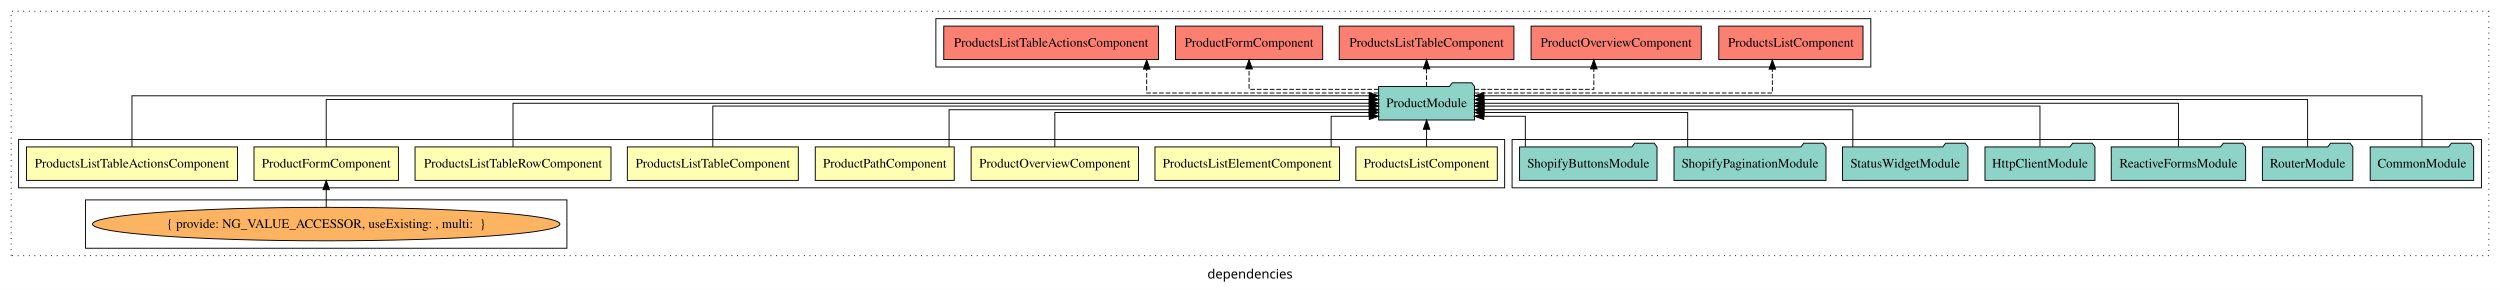
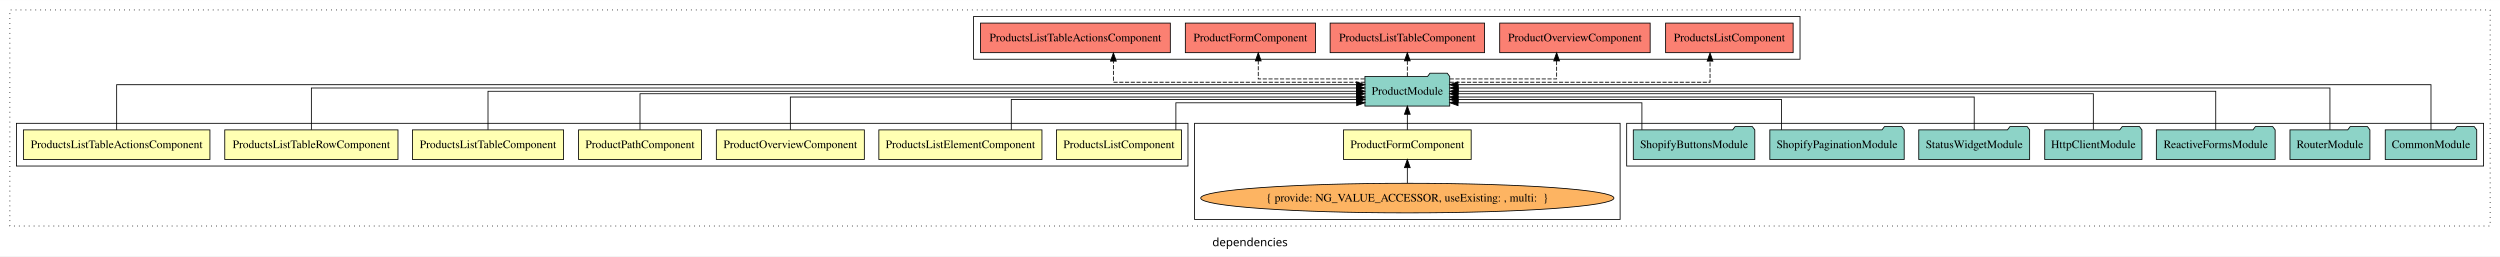
- <svg xmlns="http://www.w3.org/2000/svg" width="2690pt" height="312pt" viewBox="0.00 0.00 2690.00 311.80">
+ <svg xmlns="http://www.w3.org/2000/svg" width="3043pt" height="312pt" viewBox="0.00 0.00 3043.00 311.80">
  <g id="graph0" class="graph" transform="scale(1 1) rotate(0) translate(4 307.8)">
-     <polygon fill="white" stroke="transparent" points="-4,4 -4,-307.8 2686,-307.8 2686,4 -4,4" />
-     <text text-anchor="middle" x="1341" y="-8.2" font-family="sans-serif" font-size="14.00">dependencies</text>
+     <polygon fill="white" stroke="transparent" points="-4,4 -4,-307.8 3039,-307.8 3039,4 -4,4" />
+     <text text-anchor="middle" x="1517.5" y="-8.2" font-family="sans-serif" font-size="14.00">dependencies</text>
    <g id="clust1" class="cluster">
-       <polygon fill="none" stroke="black" stroke-dasharray="1,5" points="8,-32.8 8,-295.8 2674,-295.8 2674,-32.8 8,-32.8" />
+       <polygon fill="none" stroke="black" stroke-dasharray="1,5" points="8,-32.8 8,-295.8 3027,-295.8 3027,-32.8 8,-32.8" />
+     </g>
+     <g id="clust12" class="cluster">
+       <polygon fill="none" stroke="black" points="1181,-235.8 1181,-287.8 2187,-287.8 2187,-235.8 1181,-235.8" />
    </g>
    <g id="clust11" class="cluster">
-       <polygon fill="none" stroke="black" points="1623,-105.8 1623,-157.8 2666,-157.8 2666,-105.8 1623,-105.8" />
+       <polygon fill="none" stroke="black" points="1976,-105.8 1976,-157.8 3019,-157.8 3019,-105.8 1976,-105.8" />
    </g>
-     <g id="clust12" class="cluster">
-       <polygon fill="none" stroke="black" points="1003,-235.8 1003,-287.8 2009,-287.8 2009,-235.8 1003,-235.8" />
+     <g id="clust9" class="cluster">
+       <polygon fill="none" stroke="black" points="1450,-40.8 1450,-157.8 1968,-157.8 1968,-40.8 1450,-40.8" />
    </g>
    <g id="clust2" class="cluster">
-       <polygon fill="none" stroke="black" points="16,-105.8 16,-157.8 1615,-157.8 1615,-105.8 16,-105.8" />
-     </g>
-     <g id="clust9" class="cluster">
-       <polygon fill="none" stroke="black" points="88,-40.8 88,-92.8 606,-92.8 606,-40.8 88,-40.8" />
+       <polygon fill="none" stroke="black" points="16,-105.8 16,-157.8 1442,-157.8 1442,-105.8 16,-105.8" />
    </g>
    <g id="node1" class="node">
-       <polygon fill="#ffffb3" stroke="black" points="1607.1,-149.8 1454.9,-149.8 1454.9,-113.8 1607.1,-113.8 1607.1,-149.8" />
-       <text text-anchor="middle" x="1531" y="-127.6" font-family="Times,serif" font-size="14.00">ProductsListComponent</text>
+       <polygon fill="#ffffb3" stroke="black" points="1434.1,-149.8 1281.9,-149.8 1281.9,-113.8 1434.1,-113.8 1434.1,-149.8" />
+       <text text-anchor="middle" x="1358" y="-127.6" font-family="Times,serif" font-size="14.00">ProductsListComponent</text>
    </g>
    <g id="node9" class="node">
-       <polygon fill="#8dd3c7" stroke="black" points="1582.6,-214.8 1579.6,-218.8 1558.6,-218.8 1555.6,-214.8 1479.4,-214.8 1479.4,-178.8 1582.6,-178.8 1582.6,-214.8" />
-       <text text-anchor="middle" x="1531" y="-192.6" font-family="Times,serif" font-size="14.00">ProductModule</text>
+       <polygon fill="#8dd3c7" stroke="black" points="1760.6,-214.8 1757.6,-218.8 1736.6,-218.8 1733.6,-214.8 1657.4,-214.8 1657.4,-178.8 1760.6,-178.8 1760.6,-214.8" />
+       <text text-anchor="middle" x="1709" y="-192.6" font-family="Times,serif" font-size="14.00">ProductModule</text>
    </g>
    <g id="edge1" class="edge">
-       <path fill="none" stroke="black" d="M1531,-149.91C1531,-149.91 1531,-168.79 1531,-168.79" />
-       <polygon fill="black" stroke="black" points="1527.5,-168.79 1531,-178.79 1534.5,-168.79 1527.5,-168.79" />
+       <path fill="none" stroke="black" d="M1427.28,-149.92C1427.28,-164.58 1427.28,-182.8 1427.28,-182.8 1427.28,-182.8 1647.33,-182.8 1647.33,-182.8" />
+       <polygon fill="black" stroke="black" points="1647.33,-186.3 1657.33,-182.8 1647.33,-179.3 1647.33,-186.3" />
    </g>
    <g id="node2" class="node">
-       <polygon fill="#ffffb3" stroke="black" points="1437.26,-149.8 1238.74,-149.8 1238.74,-113.8 1437.26,-113.8 1437.26,-149.8" />
-       <text text-anchor="middle" x="1338" y="-127.6" font-family="Times,serif" font-size="14.00">ProductsListElementComponent</text>
+       <polygon fill="#ffffb3" stroke="black" points="1264.26,-149.8 1065.74,-149.8 1065.74,-113.8 1264.26,-113.8 1264.26,-149.8" />
+       <text text-anchor="middle" x="1165" y="-127.6" font-family="Times,serif" font-size="14.00">ProductsListElementComponent</text>
    </g>
    <g id="edge2" class="edge">
-       <path fill="none" stroke="black" d="M1428.31,-149.92C1428.31,-164.58 1428.31,-182.8 1428.31,-182.8 1428.31,-182.8 1469.35,-182.8 1469.35,-182.8" />
-       <polygon fill="black" stroke="black" points="1469.35,-186.3 1479.35,-182.8 1469.35,-179.3 1469.35,-186.3" />
+       <path fill="none" stroke="black" d="M1226.93,-149.81C1226.93,-165.85 1226.93,-186.8 1226.93,-186.8 1226.93,-186.8 1647.41,-186.8 1647.41,-186.8" />
+       <polygon fill="black" stroke="black" points="1647.41,-190.3 1657.41,-186.8 1647.41,-183.3 1647.41,-190.3" />
    </g>
    <g id="node3" class="node">
-       <polygon fill="#ffffb3" stroke="black" points="1221.07,-149.8 1040.93,-149.8 1040.93,-113.8 1221.07,-113.8 1221.07,-149.8" />
-       <text text-anchor="middle" x="1131" y="-127.6" font-family="Times,serif" font-size="14.00">ProductOverviewComponent</text>
+       <polygon fill="#ffffb3" stroke="black" points="1048.07,-149.8 867.93,-149.8 867.93,-113.8 1048.07,-113.8 1048.07,-149.8" />
+       <text text-anchor="middle" x="958" y="-127.6" font-family="Times,serif" font-size="14.00">ProductOverviewComponent</text>
    </g>
    <g id="edge3" class="edge">
-       <path fill="none" stroke="black" d="M1131,-149.81C1131,-165.85 1131,-186.8 1131,-186.8 1131,-186.8 1469.12,-186.8 1469.12,-186.8" />
-       <polygon fill="black" stroke="black" points="1469.12,-190.3 1479.12,-186.8 1469.12,-183.3 1469.12,-190.3" />
+       <path fill="none" stroke="black" d="M958,-149.83C958,-166.86 958,-189.8 958,-189.8 958,-189.8 1647.38,-189.8 1647.38,-189.8" />
+       <polygon fill="black" stroke="black" points="1647.38,-193.3 1657.38,-189.8 1647.38,-186.3 1647.38,-193.3" />
    </g>
    <g id="node4" class="node">
-       <polygon fill="#ffffb3" stroke="black" points="1022.77,-149.8 873.23,-149.8 873.23,-113.8 1022.77,-113.8 1022.77,-149.8" />
-       <text text-anchor="middle" x="948" y="-127.6" font-family="Times,serif" font-size="14.00">ProductPathComponent</text>
+       <polygon fill="#ffffb3" stroke="black" points="849.77,-149.8 700.23,-149.8 700.23,-113.8 849.77,-113.8 849.77,-149.8" />
+       <text text-anchor="middle" x="775" y="-127.6" font-family="Times,serif" font-size="14.00">ProductPathComponent</text>
    </g>
    <g id="edge4" class="edge">
-       <path fill="none" stroke="black" d="M1017.19,-149.83C1017.19,-166.86 1017.19,-189.8 1017.19,-189.8 1017.19,-189.8 1469.38,-189.8 1469.38,-189.8" />
-       <polygon fill="black" stroke="black" points="1469.38,-193.3 1479.38,-189.8 1469.38,-186.3 1469.38,-193.3" />
+       <path fill="none" stroke="black" d="M775,-150.07C775,-168.36 775,-193.8 775,-193.8 775,-193.8 1647.12,-193.8 1647.12,-193.8" />
+       <polygon fill="black" stroke="black" points="1647.12,-197.3 1657.12,-193.8 1647.12,-190.3 1647.12,-197.3" />
    </g>
    <g id="node5" class="node">
-       <polygon fill="#ffffb3" stroke="black" points="854.98,-149.8 671.02,-149.8 671.02,-113.8 854.98,-113.8 854.98,-149.8" />
-       <text text-anchor="middle" x="763" y="-127.6" font-family="Times,serif" font-size="14.00">ProductsListTableComponent</text>
+       <polygon fill="#ffffb3" stroke="black" points="681.98,-149.8 498.02,-149.8 498.02,-113.8 681.98,-113.8 681.98,-149.8" />
+       <text text-anchor="middle" x="590" y="-127.6" font-family="Times,serif" font-size="14.00">ProductsListTableComponent</text>
    </g>
    <g id="edge5" class="edge">
-       <path fill="none" stroke="black" d="M763,-150.07C763,-168.36 763,-193.8 763,-193.8 763,-193.8 1469.42,-193.8 1469.42,-193.8" />
-       <polygon fill="black" stroke="black" points="1469.42,-197.3 1479.42,-193.8 1469.42,-190.3 1469.42,-197.3" />
+       <path fill="none" stroke="black" d="M590,-149.91C590,-169.14 590,-196.8 590,-196.8 590,-196.8 1647.27,-196.8 1647.27,-196.8" />
+       <polygon fill="black" stroke="black" points="1647.27,-200.3 1657.27,-196.8 1647.27,-193.3 1647.27,-200.3" />
    </g>
    <g id="node6" class="node">
-       <polygon fill="#ffffb3" stroke="black" points="653.42,-149.8 442.58,-149.8 442.58,-113.8 653.42,-113.8 653.42,-149.8" />
-       <text text-anchor="middle" x="548" y="-127.6" font-family="Times,serif" font-size="14.00">ProductsListTableRowComponent</text>
+       <polygon fill="#ffffb3" stroke="black" points="480.42,-149.8 269.58,-149.8 269.58,-113.8 480.42,-113.8 480.42,-149.8" />
+       <text text-anchor="middle" x="375" y="-127.6" font-family="Times,serif" font-size="14.00">ProductsListTableRowComponent</text>
    </g>
    <g id="edge6" class="edge">
-       <path fill="none" stroke="black" d="M548,-149.91C548,-169.14 548,-196.8 548,-196.8 548,-196.8 1469.19,-196.8 1469.19,-196.8" />
-       <polygon fill="black" stroke="black" points="1469.19,-200.3 1479.19,-196.8 1469.19,-193.3 1469.19,-200.3" />
+       <path fill="none" stroke="black" d="M375,-149.93C375,-170.37 375,-200.8 375,-200.8 375,-200.8 1647.12,-200.8 1647.12,-200.8" />
+       <polygon fill="black" stroke="black" points="1647.12,-204.3 1657.12,-200.8 1647.12,-197.3 1647.12,-204.3" />
    </g>
    <g id="node7" class="node">
-       <polygon fill="#ffffb3" stroke="black" points="424.71,-149.8 269.29,-149.8 269.29,-113.8 424.71,-113.8 424.71,-149.8" />
-       <text text-anchor="middle" x="347" y="-127.6" font-family="Times,serif" font-size="14.00">ProductFormComponent</text>
+       <polygon fill="#ffffb3" stroke="black" points="1786.71,-149.8 1631.29,-149.8 1631.29,-113.8 1786.71,-113.8 1786.71,-149.8" />
+       <text text-anchor="middle" x="1709" y="-127.6" font-family="Times,serif" font-size="14.00">ProductFormComponent</text>
    </g>
    <g id="edge7" class="edge">
-       <path fill="none" stroke="black" d="M347,-149.93C347,-170.37 347,-200.8 347,-200.8 347,-200.8 1469.36,-200.8 1469.36,-200.8" />
-       <polygon fill="black" stroke="black" points="1469.36,-204.3 1479.36,-200.8 1469.36,-197.3 1469.36,-204.3" />
+       <path fill="none" stroke="black" d="M1709,-149.91C1709,-149.91 1709,-168.79 1709,-168.79" />
+       <polygon fill="black" stroke="black" points="1705.5,-168.79 1709,-178.79 1712.5,-168.79 1705.5,-168.79" />
    </g>
    <g id="node8" class="node">
      <polygon fill="#ffffb3" stroke="black" points="251.52,-149.8 24.48,-149.8 24.48,-113.8 251.52,-113.8 251.52,-149.8" />
      <text text-anchor="middle" x="138" y="-127.6" font-family="Times,serif" font-size="14.00">ProductsListTableActionsComponent</text>
    </g>
    <g id="edge9" class="edge">
-       <path fill="none" stroke="black" d="M138,-149.84C138,-171.46 138,-204.8 138,-204.8 138,-204.8 1469.35,-204.8 1469.35,-204.8" />
-       <polygon fill="black" stroke="black" points="1469.35,-208.3 1479.35,-204.8 1469.35,-201.3 1469.35,-208.3" />
+       <path fill="none" stroke="black" d="M138,-149.84C138,-171.46 138,-204.8 138,-204.8 138,-204.8 1647.18,-204.8 1647.18,-204.8" />
+       <polygon fill="black" stroke="black" points="1647.18,-208.3 1657.18,-204.8 1647.18,-201.3 1647.18,-208.3" />
    </g>
    <g id="node18" class="node">
-       <polygon fill="#fb8072" stroke="black" points="2000.6,-279.8 1845.4,-279.8 1845.4,-243.8 2000.6,-243.8 2000.6,-279.8" />
-       <text text-anchor="middle" x="1923" y="-257.6" font-family="Times,serif" font-size="14.00">ProductsListComponent </text>
+       <polygon fill="#fb8072" stroke="black" points="2178.6,-279.8 2023.4,-279.8 2023.4,-243.8 2178.6,-243.8 2178.6,-279.8" />
+       <text text-anchor="middle" x="2101" y="-257.6" font-family="Times,serif" font-size="14.00">ProductsListComponent </text>
    </g>
    <g id="edge17" class="edge">
-       <path fill="none" stroke="black" stroke-dasharray="5,2" d="M1582.73,-207.8C1684.96,-207.8 1903.04,-207.8 1903.04,-207.8 1903.04,-207.8 1903.04,-233.52 1903.04,-233.52" />
-       <polygon fill="black" stroke="black" points="1899.54,-233.52 1903.04,-243.52 1906.54,-233.52 1899.54,-233.52" />
+       <path fill="none" stroke="black" stroke-dasharray="5,2" d="M1760.62,-207.8C1862.03,-207.8 2077.46,-207.8 2077.46,-207.8 2077.46,-207.8 2077.46,-233.52 2077.46,-233.52" />
+       <polygon fill="black" stroke="black" points="2073.96,-233.52 2077.46,-243.52 2080.96,-233.52 2073.96,-233.52" />
    </g>
    <g id="node19" class="node">
-       <polygon fill="#fb8072" stroke="black" points="1826.57,-279.8 1643.43,-279.8 1643.43,-243.8 1826.57,-243.8 1826.57,-279.8" />
-       <text text-anchor="middle" x="1735" y="-257.6" font-family="Times,serif" font-size="14.00">ProductOverviewComponent </text>
+       <polygon fill="#fb8072" stroke="black" points="2004.57,-279.8 1821.43,-279.8 1821.43,-243.8 2004.57,-243.8 2004.57,-279.8" />
+       <text text-anchor="middle" x="1913" y="-257.6" font-family="Times,serif" font-size="14.00">ProductOverviewComponent </text>
    </g>
    <g id="edge18" class="edge">
-       <path fill="none" stroke="black" stroke-dasharray="5,2" d="M1582.57,-211.8C1635.75,-211.8 1710.97,-211.8 1710.97,-211.8 1710.97,-211.8 1710.97,-233.75 1710.97,-233.75" />
-       <polygon fill="black" stroke="black" points="1707.47,-233.75 1710.97,-243.75 1714.47,-233.75 1707.47,-233.75" />
+       <path fill="none" stroke="black" stroke-dasharray="5,2" d="M1760.59,-211.8C1814.32,-211.8 1890.73,-211.8 1890.73,-211.8 1890.73,-211.8 1890.73,-233.75 1890.73,-233.75" />
+       <polygon fill="black" stroke="black" points="1887.23,-233.75 1890.73,-243.75 1894.23,-233.75 1887.23,-233.75" />
    </g>
    <g id="node20" class="node">
-       <polygon fill="#fb8072" stroke="black" points="1624.98,-279.8 1437.02,-279.8 1437.02,-243.8 1624.98,-243.8 1624.98,-279.8" />
-       <text text-anchor="middle" x="1531" y="-257.6" font-family="Times,serif" font-size="14.00">ProductsListTableComponent </text>
+       <polygon fill="#fb8072" stroke="black" points="1802.98,-279.8 1615.02,-279.8 1615.02,-243.8 1802.98,-243.8 1802.98,-279.8" />
+       <text text-anchor="middle" x="1709" y="-257.6" font-family="Times,serif" font-size="14.00">ProductsListTableComponent </text>
    </g>
    <g id="edge19" class="edge">
-       <path fill="none" stroke="black" stroke-dasharray="5,2" d="M1531,-214.91C1531,-214.91 1531,-233.79 1531,-233.79" />
-       <polygon fill="black" stroke="black" points="1527.5,-233.79 1531,-243.79 1534.5,-233.79 1527.5,-233.79" />
+       <path fill="none" stroke="black" stroke-dasharray="5,2" d="M1709,-214.91C1709,-214.91 1709,-233.79 1709,-233.79" />
+       <polygon fill="black" stroke="black" points="1705.5,-233.79 1709,-243.79 1712.5,-233.79 1705.5,-233.79" />
    </g>
    <g id="node21" class="node">
-       <polygon fill="#fb8072" stroke="black" points="1419.21,-279.8 1260.79,-279.8 1260.79,-243.8 1419.21,-243.8 1419.21,-279.8" />
-       <text text-anchor="middle" x="1340" y="-257.6" font-family="Times,serif" font-size="14.00">ProductFormComponent </text>
+       <polygon fill="#fb8072" stroke="black" points="1597.21,-279.8 1438.79,-279.8 1438.79,-243.8 1597.21,-243.8 1597.21,-279.8" />
+       <text text-anchor="middle" x="1518" y="-257.6" font-family="Times,serif" font-size="14.00">ProductFormComponent </text>
    </g>
    <g id="edge20" class="edge">
-       <path fill="none" stroke="black" stroke-dasharray="5,2" d="M1479.31,-211.8C1422.75,-211.8 1340,-211.8 1340,-211.8 1340,-211.8 1340,-233.75 1340,-233.75" />
-       <polygon fill="black" stroke="black" points="1336.5,-233.75 1340,-243.75 1343.5,-233.75 1336.5,-233.75" />
+       <path fill="none" stroke="black" stroke-dasharray="5,2" d="M1657,-211.8C1603.39,-211.8 1527.55,-211.8 1527.55,-211.8 1527.55,-211.8 1527.55,-233.75 1527.55,-233.75" />
+       <polygon fill="black" stroke="black" points="1524.05,-233.75 1527.55,-243.75 1531.05,-233.75 1524.05,-233.75" />
    </g>
    <g id="node22" class="node">
-       <polygon fill="#fb8072" stroke="black" points="1242.52,-279.8 1011.48,-279.8 1011.48,-243.8 1242.52,-243.8 1242.52,-279.8" />
-       <text text-anchor="middle" x="1127" y="-257.6" font-family="Times,serif" font-size="14.00">ProductsListTableActionsComponent </text>
+       <polygon fill="#fb8072" stroke="black" points="1420.52,-279.8 1189.48,-279.8 1189.48,-243.8 1420.52,-243.8 1420.52,-279.8" />
+       <text text-anchor="middle" x="1305" y="-257.6" font-family="Times,serif" font-size="14.00">ProductsListTableActionsComponent </text>
    </g>
    <g id="edge21" class="edge">
-       <path fill="none" stroke="black" stroke-dasharray="5,2" d="M1479.23,-207.8C1393.12,-207.8 1229.83,-207.8 1229.83,-207.8 1229.83,-207.8 1229.83,-233.52 1229.83,-233.52" />
-       <polygon fill="black" stroke="black" points="1226.33,-233.52 1229.83,-243.52 1233.33,-233.52 1226.33,-233.52" />
+       <path fill="none" stroke="black" stroke-dasharray="5,2" d="M1657.36,-207.8C1558.28,-207.8 1351.23,-207.8 1351.23,-207.8 1351.23,-207.8 1351.23,-233.52 1351.23,-233.52" />
+       <polygon fill="black" stroke="black" points="1347.73,-233.52 1351.23,-243.52 1354.73,-233.52 1347.73,-233.52" />
    </g>
    <g id="node10" class="node">
-       <ellipse fill="#fdb462" stroke="black" cx="347" cy="-66.8" rx="251.5" ry="18" />
-       <text text-anchor="middle" x="347" y="-62.6" font-family="Times,serif" font-size="14.00">{ provide: NG_VALUE_ACCESSOR, useExisting: , multi:  }</text>
+       <ellipse fill="#fdb462" stroke="black" cx="1709" cy="-66.8" rx="251.5" ry="18" />
+       <text text-anchor="middle" x="1709" y="-62.6" font-family="Times,serif" font-size="14.00">{ provide: NG_VALUE_ACCESSOR, useExisting: , multi:  }</text>
    </g>
    <g id="edge8" class="edge">
-       <path fill="none" stroke="black" d="M347,-84.91C347,-84.91 347,-103.79 347,-103.79" />
-       <polygon fill="black" stroke="black" points="343.5,-103.79 347,-113.79 350.5,-103.79 343.5,-103.79" />
+       <path fill="none" stroke="black" d="M1709,-84.91C1709,-84.91 1709,-103.79 1709,-103.79" />
+       <polygon fill="black" stroke="black" points="1705.5,-103.79 1709,-113.79 1712.5,-103.79 1705.5,-103.79" />
    </g>
    <g id="node11" class="node">
-       <polygon fill="#8dd3c7" stroke="black" points="2657.67,-149.8 2654.67,-153.8 2633.67,-153.8 2630.67,-149.8 2546.33,-149.8 2546.33,-113.8 2657.67,-113.8 2657.67,-149.8" />
-       <text text-anchor="middle" x="2602" y="-127.6" font-family="Times,serif" font-size="14.00">CommonModule</text>
+       <polygon fill="#8dd3c7" stroke="black" points="3010.67,-149.8 3007.67,-153.8 2986.67,-153.8 2983.67,-149.8 2899.33,-149.8 2899.33,-113.8 3010.67,-113.8 3010.67,-149.8" />
+       <text text-anchor="middle" x="2955" y="-127.6" font-family="Times,serif" font-size="14.00">CommonModule</text>
    </g>
    <g id="edge10" class="edge">
-       <path fill="none" stroke="black" d="M2602,-149.84C2602,-171.46 2602,-204.8 2602,-204.8 2602,-204.8 1592.66,-204.8 1592.66,-204.8" />
-       <polygon fill="black" stroke="black" points="1592.66,-201.3 1582.66,-204.8 1592.66,-208.3 1592.66,-201.3" />
+       <path fill="none" stroke="black" d="M2955,-149.84C2955,-171.46 2955,-204.8 2955,-204.8 2955,-204.8 1770.56,-204.8 1770.56,-204.8" />
+       <polygon fill="black" stroke="black" points="1770.56,-201.3 1760.56,-204.8 1770.56,-208.3 1770.56,-201.3" />
    </g>
    <g id="node12" class="node">
-       <polygon fill="#8dd3c7" stroke="black" points="2527.65,-149.8 2524.65,-153.8 2503.65,-153.8 2500.65,-149.8 2430.35,-149.8 2430.35,-113.8 2527.65,-113.8 2527.65,-149.8" />
-       <text text-anchor="middle" x="2479" y="-127.6" font-family="Times,serif" font-size="14.00">RouterModule</text>
+       <polygon fill="#8dd3c7" stroke="black" points="2880.65,-149.8 2877.65,-153.8 2856.65,-153.8 2853.65,-149.8 2783.35,-149.8 2783.35,-113.8 2880.65,-113.8 2880.65,-149.8" />
+       <text text-anchor="middle" x="2832" y="-127.6" font-family="Times,serif" font-size="14.00">RouterModule</text>
    </g>
    <g id="edge11" class="edge">
-       <path fill="none" stroke="black" d="M2479,-149.93C2479,-170.37 2479,-200.8 2479,-200.8 2479,-200.8 1592.64,-200.8 1592.64,-200.8" />
-       <polygon fill="black" stroke="black" points="1592.64,-197.3 1582.64,-200.8 1592.64,-204.3 1592.64,-197.3" />
+       <path fill="none" stroke="black" d="M2832,-149.93C2832,-170.37 2832,-200.8 2832,-200.8 2832,-200.8 1770.91,-200.8 1770.91,-200.8" />
+       <polygon fill="black" stroke="black" points="1770.91,-197.3 1760.91,-200.8 1770.91,-204.3 1770.91,-197.3" />
    </g>
    <g id="node13" class="node">
-       <polygon fill="#8dd3c7" stroke="black" points="2412.3,-149.8 2409.3,-153.8 2388.3,-153.8 2385.3,-149.8 2267.7,-149.8 2267.7,-113.8 2412.3,-113.8 2412.3,-149.8" />
-       <text text-anchor="middle" x="2340" y="-127.6" font-family="Times,serif" font-size="14.00">ReactiveFormsModule</text>
+       <polygon fill="#8dd3c7" stroke="black" points="2765.3,-149.8 2762.3,-153.8 2741.3,-153.8 2738.3,-149.8 2620.7,-149.8 2620.7,-113.8 2765.3,-113.8 2765.3,-149.8" />
+       <text text-anchor="middle" x="2693" y="-127.6" font-family="Times,serif" font-size="14.00">ReactiveFormsModule</text>
    </g>
    <g id="edge12" class="edge">
-       <path fill="none" stroke="black" d="M2340,-149.91C2340,-169.14 2340,-196.8 2340,-196.8 2340,-196.8 1592.84,-196.8 1592.84,-196.8" />
-       <polygon fill="black" stroke="black" points="1592.84,-193.3 1582.84,-196.8 1592.84,-200.3 1592.84,-193.3" />
+       <path fill="none" stroke="black" d="M2693,-149.91C2693,-169.14 2693,-196.8 2693,-196.8 2693,-196.8 1770.86,-196.8 1770.86,-196.8" />
+       <polygon fill="black" stroke="black" points="1770.86,-193.3 1760.86,-196.8 1770.86,-200.3 1770.86,-193.3" />
    </g>
    <g id="node14" class="node">
-       <polygon fill="#8dd3c7" stroke="black" points="2250.16,-149.8 2247.16,-153.8 2226.16,-153.8 2223.16,-149.8 2131.84,-149.8 2131.84,-113.8 2250.16,-113.8 2250.16,-149.8" />
-       <text text-anchor="middle" x="2191" y="-127.6" font-family="Times,serif" font-size="14.00">HttpClientModule</text>
+       <polygon fill="#8dd3c7" stroke="black" points="2603.16,-149.8 2600.16,-153.8 2579.16,-153.8 2576.16,-149.8 2484.84,-149.8 2484.84,-113.8 2603.16,-113.8 2603.16,-149.8" />
+       <text text-anchor="middle" x="2544" y="-127.6" font-family="Times,serif" font-size="14.00">HttpClientModule</text>
    </g>
    <g id="edge13" class="edge">
-       <path fill="none" stroke="black" d="M2191,-150.07C2191,-168.36 2191,-193.8 2191,-193.8 2191,-193.8 1592.79,-193.8 1592.79,-193.8" />
-       <polygon fill="black" stroke="black" points="1592.79,-190.3 1582.79,-193.8 1592.79,-197.3 1592.79,-190.3" />
+       <path fill="none" stroke="black" d="M2544,-150.07C2544,-168.36 2544,-193.8 2544,-193.8 2544,-193.8 1770.6,-193.8 1770.6,-193.8" />
+       <polygon fill="black" stroke="black" points="1770.6,-190.3 1760.6,-193.8 1770.6,-197.3 1770.6,-190.3" />
    </g>
    <g id="node15" class="node">
-       <polygon fill="#8dd3c7" stroke="black" points="2113.48,-149.8 2110.48,-153.8 2089.48,-153.8 2086.48,-149.8 1978.52,-149.8 1978.52,-113.8 2113.48,-113.8 2113.48,-149.8" />
-       <text text-anchor="middle" x="2046" y="-127.6" font-family="Times,serif" font-size="14.00">StatusWidgetModule</text>
+       <polygon fill="#8dd3c7" stroke="black" points="2466.48,-149.8 2463.48,-153.8 2442.48,-153.8 2439.48,-149.8 2331.52,-149.8 2331.52,-113.8 2466.48,-113.8 2466.48,-149.8" />
+       <text text-anchor="middle" x="2399" y="-127.6" font-family="Times,serif" font-size="14.00">StatusWidgetModule</text>
    </g>
    <g id="edge14" class="edge">
-       <path fill="none" stroke="black" d="M1989.66,-149.83C1989.66,-166.86 1989.66,-189.8 1989.66,-189.8 1989.66,-189.8 1592.72,-189.8 1592.72,-189.8" />
-       <polygon fill="black" stroke="black" points="1592.72,-186.3 1582.72,-189.8 1592.72,-193.3 1592.72,-186.3" />
+       <path fill="none" stroke="black" d="M2399,-149.83C2399,-166.86 2399,-189.8 2399,-189.8 2399,-189.8 1770.58,-189.8 1770.58,-189.8" />
+       <polygon fill="black" stroke="black" points="1770.58,-186.3 1760.58,-189.8 1770.58,-193.3 1770.58,-186.3" />
    </g>
    <g id="node16" class="node">
-       <polygon fill="#8dd3c7" stroke="black" points="1960.77,-149.8 1957.77,-153.8 1936.77,-153.8 1933.77,-149.8 1797.23,-149.8 1797.23,-113.8 1960.77,-113.8 1960.77,-149.8" />
-       <text text-anchor="middle" x="1879" y="-127.6" font-family="Times,serif" font-size="14.00">ShopifyPaginationModule</text>
+       <polygon fill="#8dd3c7" stroke="black" points="2313.77,-149.8 2310.77,-153.8 2289.77,-153.8 2286.77,-149.8 2150.23,-149.8 2150.23,-113.8 2313.77,-113.8 2313.77,-149.8" />
+       <text text-anchor="middle" x="2232" y="-127.6" font-family="Times,serif" font-size="14.00">ShopifyPaginationModule</text>
    </g>
    <g id="edge15" class="edge">
-       <path fill="none" stroke="black" d="M1811.95,-149.81C1811.95,-165.85 1811.95,-186.8 1811.95,-186.8 1811.95,-186.8 1592.86,-186.8 1592.86,-186.8" />
-       <polygon fill="black" stroke="black" points="1592.86,-183.3 1582.86,-186.8 1592.86,-190.3 1592.86,-183.3" />
+       <path fill="none" stroke="black" d="M2164.46,-149.81C2164.46,-165.85 2164.46,-186.8 2164.46,-186.8 2164.46,-186.8 1770.8,-186.8 1770.8,-186.8" />
+       <polygon fill="black" stroke="black" points="1770.8,-183.3 1760.8,-186.8 1770.8,-190.3 1770.8,-183.3" />
    </g>
    <g id="node17" class="node">
-       <polygon fill="#8dd3c7" stroke="black" points="1778.95,-149.8 1775.95,-153.8 1754.95,-153.8 1751.95,-149.8 1631.05,-149.8 1631.05,-113.8 1778.95,-113.8 1778.95,-149.8" />
-       <text text-anchor="middle" x="1705" y="-127.6" font-family="Times,serif" font-size="14.00">ShopifyButtonsModule</text>
+       <polygon fill="#8dd3c7" stroke="black" points="2131.95,-149.8 2128.95,-153.8 2107.95,-153.8 2104.95,-149.8 1984.05,-149.8 1984.05,-113.8 2131.95,-113.8 2131.95,-149.8" />
+       <text text-anchor="middle" x="2058" y="-127.6" font-family="Times,serif" font-size="14.00">ShopifyButtonsModule</text>
    </g>
    <g id="edge16" class="edge">
-       <path fill="none" stroke="black" d="M1637.24,-149.92C1637.24,-164.58 1637.24,-182.8 1637.24,-182.8 1637.24,-182.8 1592.57,-182.8 1592.57,-182.8" />
-       <polygon fill="black" stroke="black" points="1592.57,-179.3 1582.57,-182.8 1592.57,-186.3 1592.57,-179.3" />
+       <path fill="none" stroke="black" d="M1994.53,-149.92C1994.53,-164.58 1994.53,-182.8 1994.53,-182.8 1994.53,-182.8 1770.71,-182.8 1770.71,-182.8" />
+       <polygon fill="black" stroke="black" points="1770.71,-179.3 1760.71,-182.8 1770.71,-186.3 1770.71,-179.3" />
    </g>
  </g>
</svg>
